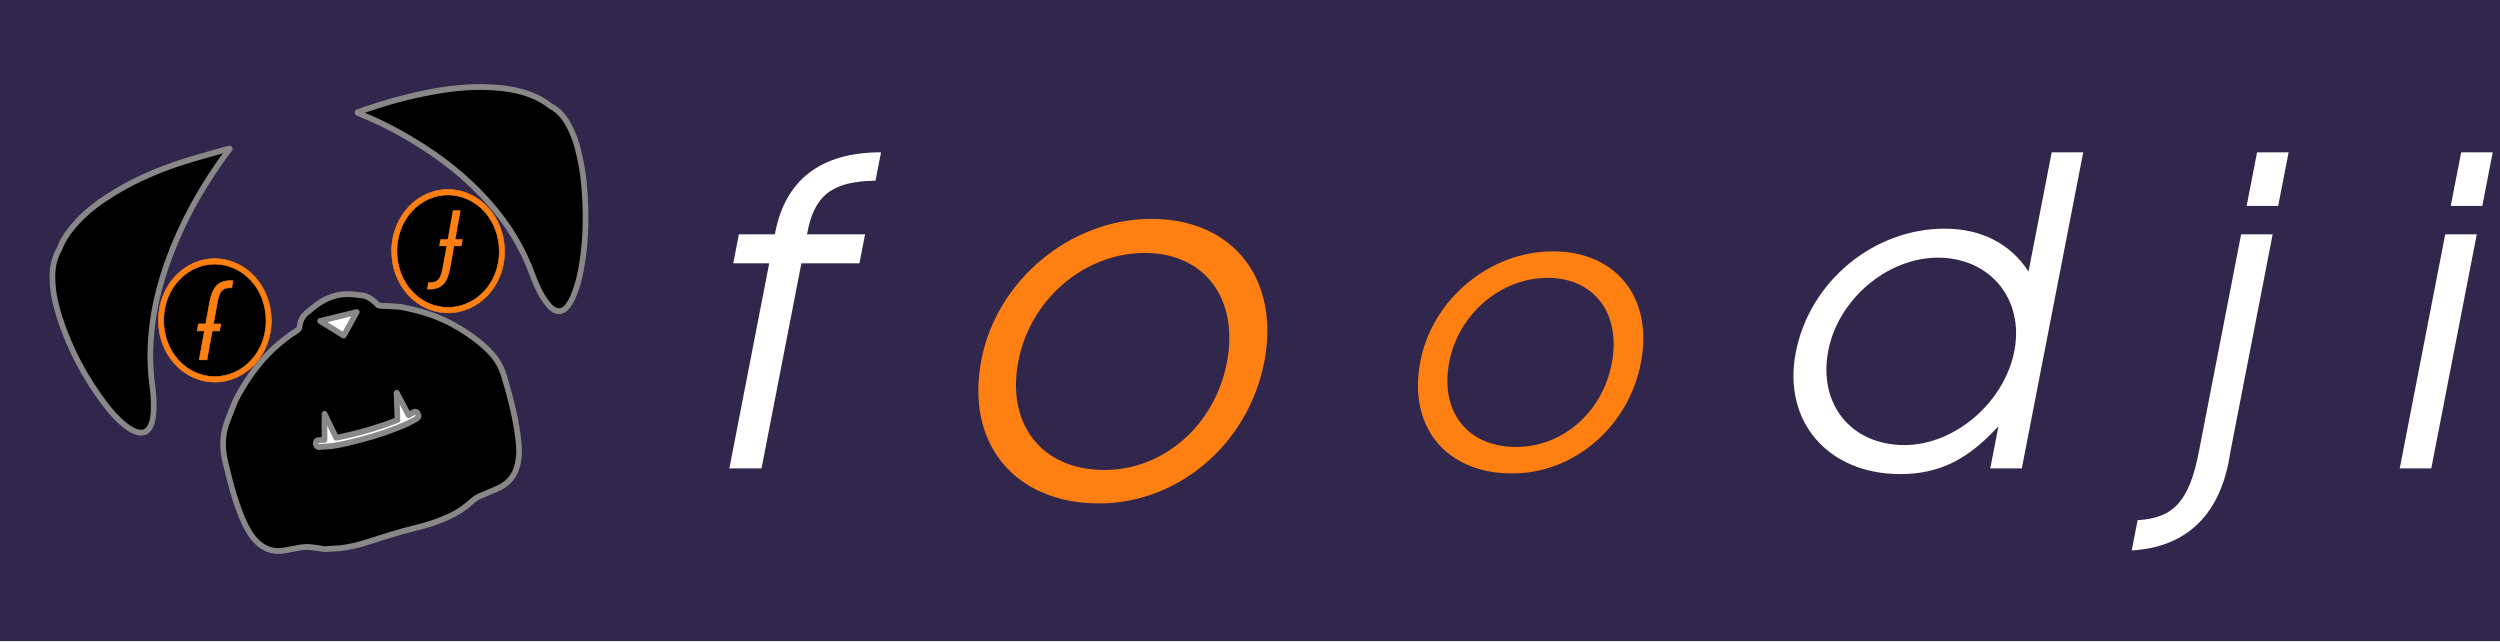
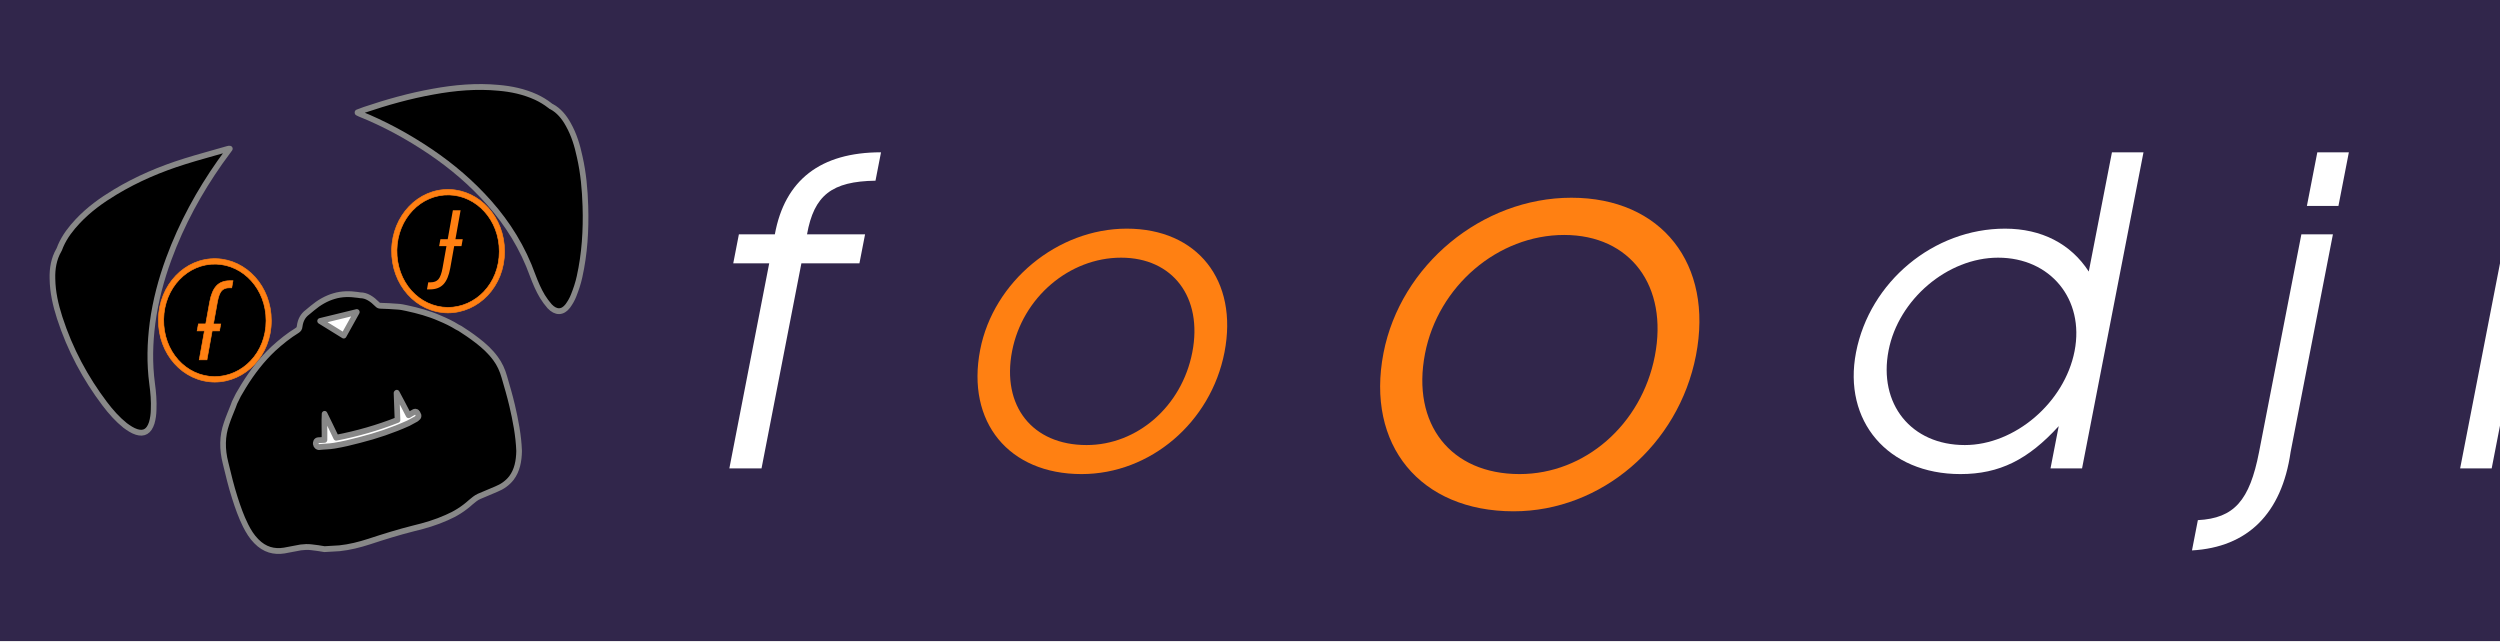
<svg xmlns="http://www.w3.org/2000/svg" width="61.913mm" height="15.875mm" viewBox="0 0 61.913 15.875" version="1.1">
  <rect x="0" y="0" width="61.913" height="15.875" style="fill:#31264b" id="ground" />
-   <svg x="0.8" y="0.8" width="14.2" height="14.2" viewBox="0 0 250 250" id="pug">
+   <g transform="translate(0.8,0.8) scale(0.0568)" id="pug" clip-path="url(#clip-pug)">
+     <defs>
+       <clipPath id="clip-pug">
+         <rect x="0" y="0" width="250" height="250" />
+       </clipPath>
+     </defs>
    <defs id="defs49">
      <linearGradient id="linearGradient3578">
        <stop style="stop-color:#da2a2a;stop-opacity:1;" offset="0" id="stop3576" />
      </linearGradient>
      <linearGradient id="linearGradient3570">
        <stop style="stop-color:#da2a2a;stop-opacity:1;" offset="0" id="stop3568" />
      </linearGradient>
      <linearGradient id="linearGradient3550">
        <stop style="stop-color:#1a1a37;stop-opacity:0;" offset="0" id="stop3548" />
      </linearGradient>
      <linearGradient id="linearGradient3530">
        <stop style="stop-color:#da2a2a;stop-opacity:1;" offset="0" id="stop3528" />
      </linearGradient>
    </defs>
    <style type="text/css" id="style2">
	.st0{fill:#FAFAFA;}
	.st1{fill:none;}
	.st2{enable-background:new    ;}
	.st3{fill:#FF8012;}
	.st4{font-family:'GalanoClassic-MediumItalic';}
	.st5{font-size:171.889px;}
	.st6{letter-spacing:-5;}
	.st7{fill:#5E6363;}
	.st8{fill:#784343;}
	.st9{fill:#DB4040;}
	.st10{fill:#797474;}
	.st11{fill:none;stroke:#FFC951;stroke-width:4;stroke-miterlimit:10;}
</style>
    <rect style="fill:#31264b" id="rect19561" width="294.068" height="278.864" x="-335.953" y="-57.098" />
    <g id="text18" style="font-style:italic;font-size:76.851px;line-height:1;font-family:'TeX Gyre Adventor';-inkscape-font-specification:'TeX Gyre Adventor, Italic';letter-spacing:-2.217px;word-spacing:0px;stroke-width:0.443" class="st2" transform="scale(0.9674853,1.033607)" aria-label="djibian">
      <path style="letter-spacing:-5;fill:#fafafa" d="m 60.616,338.366 h -5.687 l -3.996,21.441 c -3.535,-5.226 -8.377,-7.685 -14.986,-7.685 -14.371,0 -26.898,12.296 -26.898,26.36 0,10.221 7.993,17.676 18.982,17.676 7.224,0 12.296,-2.459 17.753,-8.607 l -1.383,7.608 h 5.687 z m -25.899,18.982 c 8.069,0 14.141,5.687 14.141,13.372 0,10.452 -9.53,20.212 -19.674,20.212 -8.53,0 -14.217,-5.61 -14.217,-13.91 0,-10.298 9.453,-19.674 19.751,-19.674 z" id="path1" />
      <path style="letter-spacing:-3.879px;fill:#ff8012" d="m 68.527,353.122 h -5.687 l -7.224,39.117 c -1.691,8.761 -4.381,11.835 -10.913,12.219 l -0.999,5.456 c 9.991,-0.538 15.831,-6.455 17.599,-17.676 z m -4.842,-5.072 h 5.687 l 1.844,-9.683 h -5.687 z m 2.806,47.11 h 5.687 l 7.762,-42.038 h -5.687 z m 8.761,-47.11 h 5.687 l 1.768,-9.683 h -5.687 z" id="path2" />
      <path style="letter-spacing:-3.879px;fill:#fafafa" d="m 77.983,395.159 h 5.687 l 1.306,-7.224 c 2.69,5.226 8.069,8.223 14.909,8.223 14.371,0 26.744,-12.142 26.744,-26.36 0,-10.298 -7.762,-17.676 -18.521,-17.676 -6.993,0 -13.526,2.997 -17.983,8.223 l 4.073,-21.979 h -5.687 z m 29.05,-37.811 c 8.223,0 13.68,5.38 13.68,13.372 0,10.759 -9.376,20.212 -19.981,20.212 -4.765,0 -8.223,-1.614 -10.913,-4.995 -2.075,-2.69 -2.997,-5.38 -2.997,-8.992 0,-5.226 3.228,-11.528 7.762,-15.14 3.612,-2.843 7.993,-4.457 12.45,-4.457 z m 19.483,37.811 h 5.687 l 7.762,-42.038 h -5.687 z m 8.761,-47.11 h 5.687 l 1.768,-9.683 h -5.687 z m 53.298,5.072 h -5.687 l -1.383,7.455 c -1.537,-2.997 -2.613,-4.304 -4.688,-5.687 -2.767,-1.844 -6.302,-2.767 -10.298,-2.767 -14.294,0 -26.591,12.219 -26.591,26.437 0,10.605 7.531,17.599 18.829,17.599 7.147,0 11.528,-2.075 17.753,-8.377 l -1.383,7.378 h 5.687 z m -22.594,4.227 c 7.685,0 13.372,5.61 13.372,13.295 0,10.682 -9.222,20.289 -19.443,20.289 -8.377,0 -14.064,-5.61 -14.064,-13.833 0,-10.529 9.453,-19.751 20.135,-19.751 z m 20.636,37.811 h 5.687 l 4.304,-23.132 c 0.922,-4.842 1.844,-7.147 3.919,-9.53 2.767,-3.151 7.224,-5.149 11.451,-5.149 6.532,0 10.682,3.919 10.682,10.068 0,1.537 -0.231,3.458 -0.615,5.687 l -4.073,22.056 h 5.687 l 4.073,-22.056 c 0.692,-3.843 0.845,-5.072 0.845,-7.07 0,-8.53 -5.841,-13.91 -15.063,-13.91 -5.303,0 -9.914,2.075 -14.448,6.455 l 0.999,-5.456 h -5.687 z" id="path3" />
    </g>
    <g id="g1" transform="matrix(1.370693,0,0,1.411098,-43.53973,1.909353)">
      <g id="g16313" style="stroke:#ff8012;stroke-width:0.2;stroke-dasharray:none;stroke-opacity:1">
        <g id="g21229" transform="matrix(1.17098,0,0,1.17098,-22.43117,-17.41459)" style="stroke:#ff8012;stroke-width:0.171;stroke-dasharray:none;stroke-opacity:1">
          <path style="color:#000000;fill:#000000;stroke:#ff8012;stroke-width:0.171;stroke-dasharray:none;stroke-opacity:1" d="m 95.804,105.291 c -8.243,-0.076 -14.694,-7.094 -14.55,-15.867 0.143,-8.696 6.881,-15.486 14.98,-15.257 7.741,0.229 14.264,6.866 14.264,15.638 10e-6,8.925 -6.809,15.486 -14.694,15.486 z" id="path21199" />
          <path style="color:#000000;fill:#ff8012;stroke:#ff8012;stroke-width:0.171;stroke-dasharray:none;stroke-opacity:1" d="m 96.254,73.451 c -8.51,-0.24 -15.567,6.901 -15.717,15.961 -0.149,9.13 6.614,16.516 15.26,16.596 h 0.004 0.004 c 8.282,0 15.408,-6.914 15.408,-16.203 0,-9.128 -6.819,-16.113 -14.957,-16.354 z m -0.041,1.432 c 7.344,0.217 13.568,6.504 13.568,14.922 1e-5,8.559 -6.486,14.768 -13.971,14.771 C 87.971,104.504 81.831,97.851 81.969,89.436 82.106,81.103 88.524,74.666 96.213,74.883 Z" id="path21201" />
        </g>
        <path style="font-style:italic;font-size:25.606px;line-height:1;font-family:'TeX Gyre Adventor';-inkscape-font-specification:'TeX Gyre Adventor, Italic';letter-spacing:-1.293px;word-spacing:0px;fill:#ff8012;stroke:#ff8012;stroke-width:0.2" d="m -166.117,-76.06 h 2.526 l -1.688,8.702 h 2.388 l -0.413,2.075 h -2.388 l -1.275,6.589 q -0.663,3.376 -2.238,4.901 -1.575,1.525 -4.413,1.525 h -0.963 l 0.413,-2.125 h 0.788 q 1.675,0 2.551,-0.938 0.863,-0.938 1.338,-3.363 l 1.275,-6.589 h -2.388 l 0.413,-2.075 h 2.388 z" id="text18-3-3" class="st2" transform="translate(-74.19001,21.38062) matrix(-0.9731534,-0.00181301,0.00191441,-1.027584,0,0)" aria-label="Ɉ" />
      </g>
      <ellipse transform="matrix(0.9761514,-0.2170907,0.2641001,0.9644953,0,0)" class="st0" cx="101.039" cy="117.902" rx="9.09" ry="7.547" id="ellipse4-3" style="fill:#ffffff;stroke-width:0.87" />
      <ellipse transform="matrix(0.9761514,-0.2170907,0.2641001,0.9644953,0,0)" class="st0" cx="101.568" cy="149.414" rx="29.878" ry="11.95" id="ellipse10-5" style="fill:#ffffff;stroke-width:0.87" />
      <path d="m 94.601,34.618 c -1.121,1.545 -2.177,2.827 -3.157,4.2 -6.513,9.011 -12.121,18.855 -16.3,29.907 -2.358,6.266 -4.195,12.82 -5.141,19.763 -0.825,6.153 -0.989,12.422 -0.126,18.734 0.379,2.668 0.614,5.418 0.48,8.064 -0.027,1.413 -0.204,2.732 -0.601,4.041 -0.867,2.616 -2.447,3.522 -4.811,2.806 -1.33,-0.409 -2.452,-1.163 -3.65,-2.008 -2.402,-1.868 -4.524,-4.166 -6.509,-6.723 C 48.679,105.546 43.786,96.769 40.465,86.819 39.167,82.876 38.236,78.948 38.174,74.791 c -0.103,-3.186 0.459,-6.168 1.985,-8.757 0.279,-0.43 0.408,-0.955 0.614,-1.389 1.365,-3.037 3.336,-5.43 5.46,-7.64 3.54,-3.654 7.619,-6.49 11.855,-8.966 7.037,-4.127 14.474,-7.177 22.153,-9.51 4.564,-1.402 9.136,-2.537 13.703,-3.851 0.217,-0.08 0.29,-0.076 0.656,-0.061 z" id="path20-3" style="fill:#000000;fill-opacity:1;stroke:#888888;stroke-width:1.8;stroke-linecap:round;stroke-linejoin:round;stroke-miterlimit:4;stroke-dasharray:none;stroke-opacity:1;paint-order:normal" />
      <path d="m 135.21,23.399 c 0.724,-0.235 1.445,-0.559 2.169,-0.794 7.167,-2.354 14.492,-4.348 21.913,-5.631 6.838,-1.219 13.769,-1.815 20.813,-1.168 4.035,0.344 8.011,1.128 11.945,2.883 1.485,0.68 2.976,1.538 4.326,2.566 0.152,0.183 0.375,0.281 0.598,0.378 2.232,1.153 3.98,3.171 5.3,5.524 1.782,3.079 2.84,6.394 3.614,9.962 1.189,5.088 1.645,10.145 1.811,15.279 0.24,7.435 -0.255,14.751 -1.858,21.756 -0.447,2.014 -1.117,3.931 -1.863,5.757 -0.473,1.218 -1.168,2.338 -1.869,3.281 -1.687,2.14 -3.808,2.14 -5.776,0.114 -0.834,-0.919 -1.599,-1.923 -2.292,-3.012 -1.235,-1.996 -2.183,-4.157 -3.06,-6.403 -3.208,-8.707 -7.982,-16.066 -13.823,-22.496 -5.689,-6.247 -11.927,-11.368 -18.655,-15.802 -7.325,-4.812 -14.842,-8.749 -22.696,-11.815 -0.223,-0.098 -0.372,-0.192 -0.595,-0.29 0,0 -0.002,-0.088 -0.002,-0.088 z" id="path22-5" style="fill:#000000;fill-opacity:1;stroke:#888888;stroke-width:1.8;stroke-linecap:round;stroke-linejoin:round;stroke-miterlimit:4;stroke-dasharray:none;stroke-opacity:1;paint-order:normal" />
      <path d="m 184.375,113.889 c -0.708,-2.942 -1.584,-5.802 -2.463,-8.75 -0.589,-2.054 -1.517,-4.032 -2.774,-5.668 -1.707,-2.271 -3.736,-4.022 -5.843,-5.6 -0.967,-0.742 -1.93,-1.395 -2.893,-2.048 -0.875,-0.561 -1.749,-1.123 -2.624,-1.685 -0.263,-0.186 -0.519,-0.195 -0.782,-0.381 -1.834,-1.126 -3.744,-1.99 -5.651,-2.765 -3.383,-1.446 -6.916,-2.368 -10.443,-3.112 -1.032,-0.214 -1.979,-0.424 -3.004,-0.461 -1.798,-0.152 -3.592,-0.216 -5.387,-0.28 -0.427,-0.015 -0.687,-0.113 -1.042,-0.479 -1.595,-1.559 -3.347,-2.771 -5.395,-2.756 -0.256,-0.009 -0.516,-0.107 -0.772,-0.116 -2.574,-0.357 -5.048,-0.357 -7.496,0.352 -2.534,0.705 -4.873,2.036 -6.942,3.73 -0.496,0.424 -1.077,0.846 -1.573,1.27 -1.413,1.01 -2.214,2.396 -2.482,4.331 -0.059,0.705 -0.305,0.961 -0.804,1.297 -2.671,1.584 -5.158,3.529 -7.552,5.653 -3.63,3.318 -6.727,7.185 -9.465,11.508 -0.561,0.952 -1.126,1.816 -1.688,2.768 -0.397,0.781 -0.794,1.563 -1.192,2.344 -0.158,0.348 -0.312,0.784 -0.466,1.221 -0.702,1.743 -1.49,3.483 -2.104,5.317 -1.391,3.84 -1.409,7.905 -0.312,12.099 0.906,3.656 1.812,7.313 2.967,10.801 0.965,2.951 2.011,5.817 3.393,8.518 0.921,1.801 2.01,3.519 3.427,4.895 2.66,2.658 5.674,3.384 8.898,2.88 1.781,-0.29 3.473,-0.672 5.255,-0.962 1.104,-0.137 2.212,-0.186 3.326,-0.058 1.456,0.14 2.83,0.366 4.204,0.592 1.617,-0.119 3.152,-0.153 4.769,-0.272 3.23,-0.327 6.359,-1.099 9.395,-2.052 4.722,-1.511 9.447,-2.934 14.182,-4.091 3.638,-0.843 7.183,-1.866 10.541,-3.337 2.773,-1.139 5.359,-2.726 7.671,-4.765 0.828,-0.678 1.656,-1.355 2.579,-1.764 1.85,-0.73 3.696,-1.548 5.546,-2.277 1.85,-0.73 3.516,-1.819 4.819,-3.453 1.79,-2.323 2.363,-5.219 2.418,-8.311 -0.18,-4.78 -1.126,-9.498 -2.239,-14.134 z m -49.385,-28.807 -4.163,7.277 -7.509,-4.51 z m 19.487,32.516 c -0.164,0.171 -0.414,0.339 -0.578,0.51 -0.838,0.412 -1.672,0.913 -2.51,1.325 -5.037,2.207 -10.179,3.88 -15.506,5.193 -2.704,0.699 -5.327,1.313 -8.041,1.747 -1.696,0.293 -3.234,0.238 -4.933,0.443 -0.342,-0.012 -0.865,-0.296 -0.977,-1.007 -0.014,-0.354 0.045,-1.059 0.811,-1.12 0.766,-0.061 1.107,-0.049 1.959,-0.107 0.068,-2.738 -0.118,-5.396 0.038,-8.042 1.201,2.429 2.487,4.862 3.691,7.38 6.694,-1.264 13.197,-3.066 19.505,-5.493 -0.107,-2.832 -0.21,-5.576 -0.314,-8.32 0,0 0.082,-0.086 0.082,-0.086 1.28,2.255 2.477,4.596 3.76,6.94 0.752,-0.415 1.084,-0.669 1.754,-0.998 0.168,-0.082 0.674,-0.241 0.947,0.21 0.089,0.092 0.266,0.275 0.365,0.632 0.174,0.095 0.112,0.711 -0.056,0.794 z" id="path36-9" style="fill:#000000;fill-opacity:1;stroke:#888888;stroke-width:1.8;stroke-linecap:round;stroke-linejoin:round;stroke-miterlimit:4;stroke-dasharray:none;stroke-opacity:1;paint-order:normal" />
      <g id="g21229-6" transform="matrix(1.17098,0,0,1.17098,51.75884,-38.79521)" style="stroke:#ff8012;stroke-width:0.171;stroke-dasharray:none;stroke-opacity:1">
        <path style="color:#000000;fill:#000000;stroke:#ff8012;stroke-width:0.171;stroke-dasharray:none;stroke-opacity:1" d="m 95.804,105.291 c -8.243,-0.076 -14.694,-7.094 -14.55,-15.867 0.143,-8.696 6.881,-15.486 14.98,-15.257 7.741,0.229 14.264,6.866 14.264,15.638 10e-6,8.925 -6.809,15.486 -14.694,15.486 z" id="path21199-2" />
        <path style="color:#000000;fill:#ff8012;stroke:#ff8012;stroke-width:0.171;stroke-dasharray:none;stroke-opacity:1" d="m 96.254,73.451 c -8.51,-0.24 -15.567,6.901 -15.717,15.961 -0.149,9.13 6.614,16.516 15.26,16.596 h 0.004 0.004 c 8.282,0 15.408,-6.914 15.408,-16.203 0,-9.128 -6.819,-16.113 -14.957,-16.354 z m -0.041,1.432 c 7.344,0.217 13.568,6.504 13.568,14.922 1e-5,8.559 -6.486,14.768 -13.971,14.771 C 87.971,104.504 81.831,97.851 81.969,89.436 82.106,81.103 88.524,74.666 96.213,74.883 Z" id="path21201-9" />
      </g>
      <path style="font-style:italic;font-size:25.606px;line-height:1;font-family:'TeX Gyre Adventor';-inkscape-font-specification:'TeX Gyre Adventor, Italic';letter-spacing:-1.293px;word-spacing:0px;fill:#ff8012" d="m 93.876,73.001 h 2.526 l -1.688,8.702 h 2.388 l -0.413,2.075 h -2.388 l -1.275,6.589 q -0.663,3.376 -2.238,4.901 -1.575,1.525 -4.413,1.525 h -0.963 l 0.413,-2.125 h 0.788 q 1.675,0 2.551,-0.938 0.863,-0.938 1.338,-3.363 l 1.275,-6.589 h -2.388 l 0.413,-2.075 h 2.388 z" id="text18-3" class="st2" transform="translate(74.19001,-21.38062) scale(0.9731551,1.027585)" aria-label="Ɉ" />
    </g>
-   </svg>
+   </g>
  <g transform="translate(17,11.6) skewX(-11)" id="wordmark">
-     <text x="0" y="0" style="font-family:'URW Gothic';font-weight:500;font-size:10.6px;fill:#ffffff;text-anchor:start;letter-spacing:-0.148px">
+     <text x="0" y="0" style="font-family:'URW Gothic';font-weight:500;font-size:10.6px;fill:#ffffff;text-anchor:start;letter-spacing:-0.583px">
      <tspan>f</tspan>
-       <tspan style="font-size:12.296px;fill:#ff8012;baseline-shift:-0.712px">o</tspan>
-       <tspan style="font-size:9.593px;fill:#ff8012">o</tspan>
+       <tspan style="fill:#ff8012">o</tspan>
+       <tspan style="font-size:13.568px;fill:#ff8012;baseline-shift:-0.89px">o</tspan>
      <tspan style="fill:#ffffff">d</tspan>
      <tspan style="fill:#ffffff">j</tspan>
      <tspan style="fill:#ffffff">i</tspan>
      <tspan style="fill:#ffffff">s</tspan>
    </text>
  </g>
</svg>
